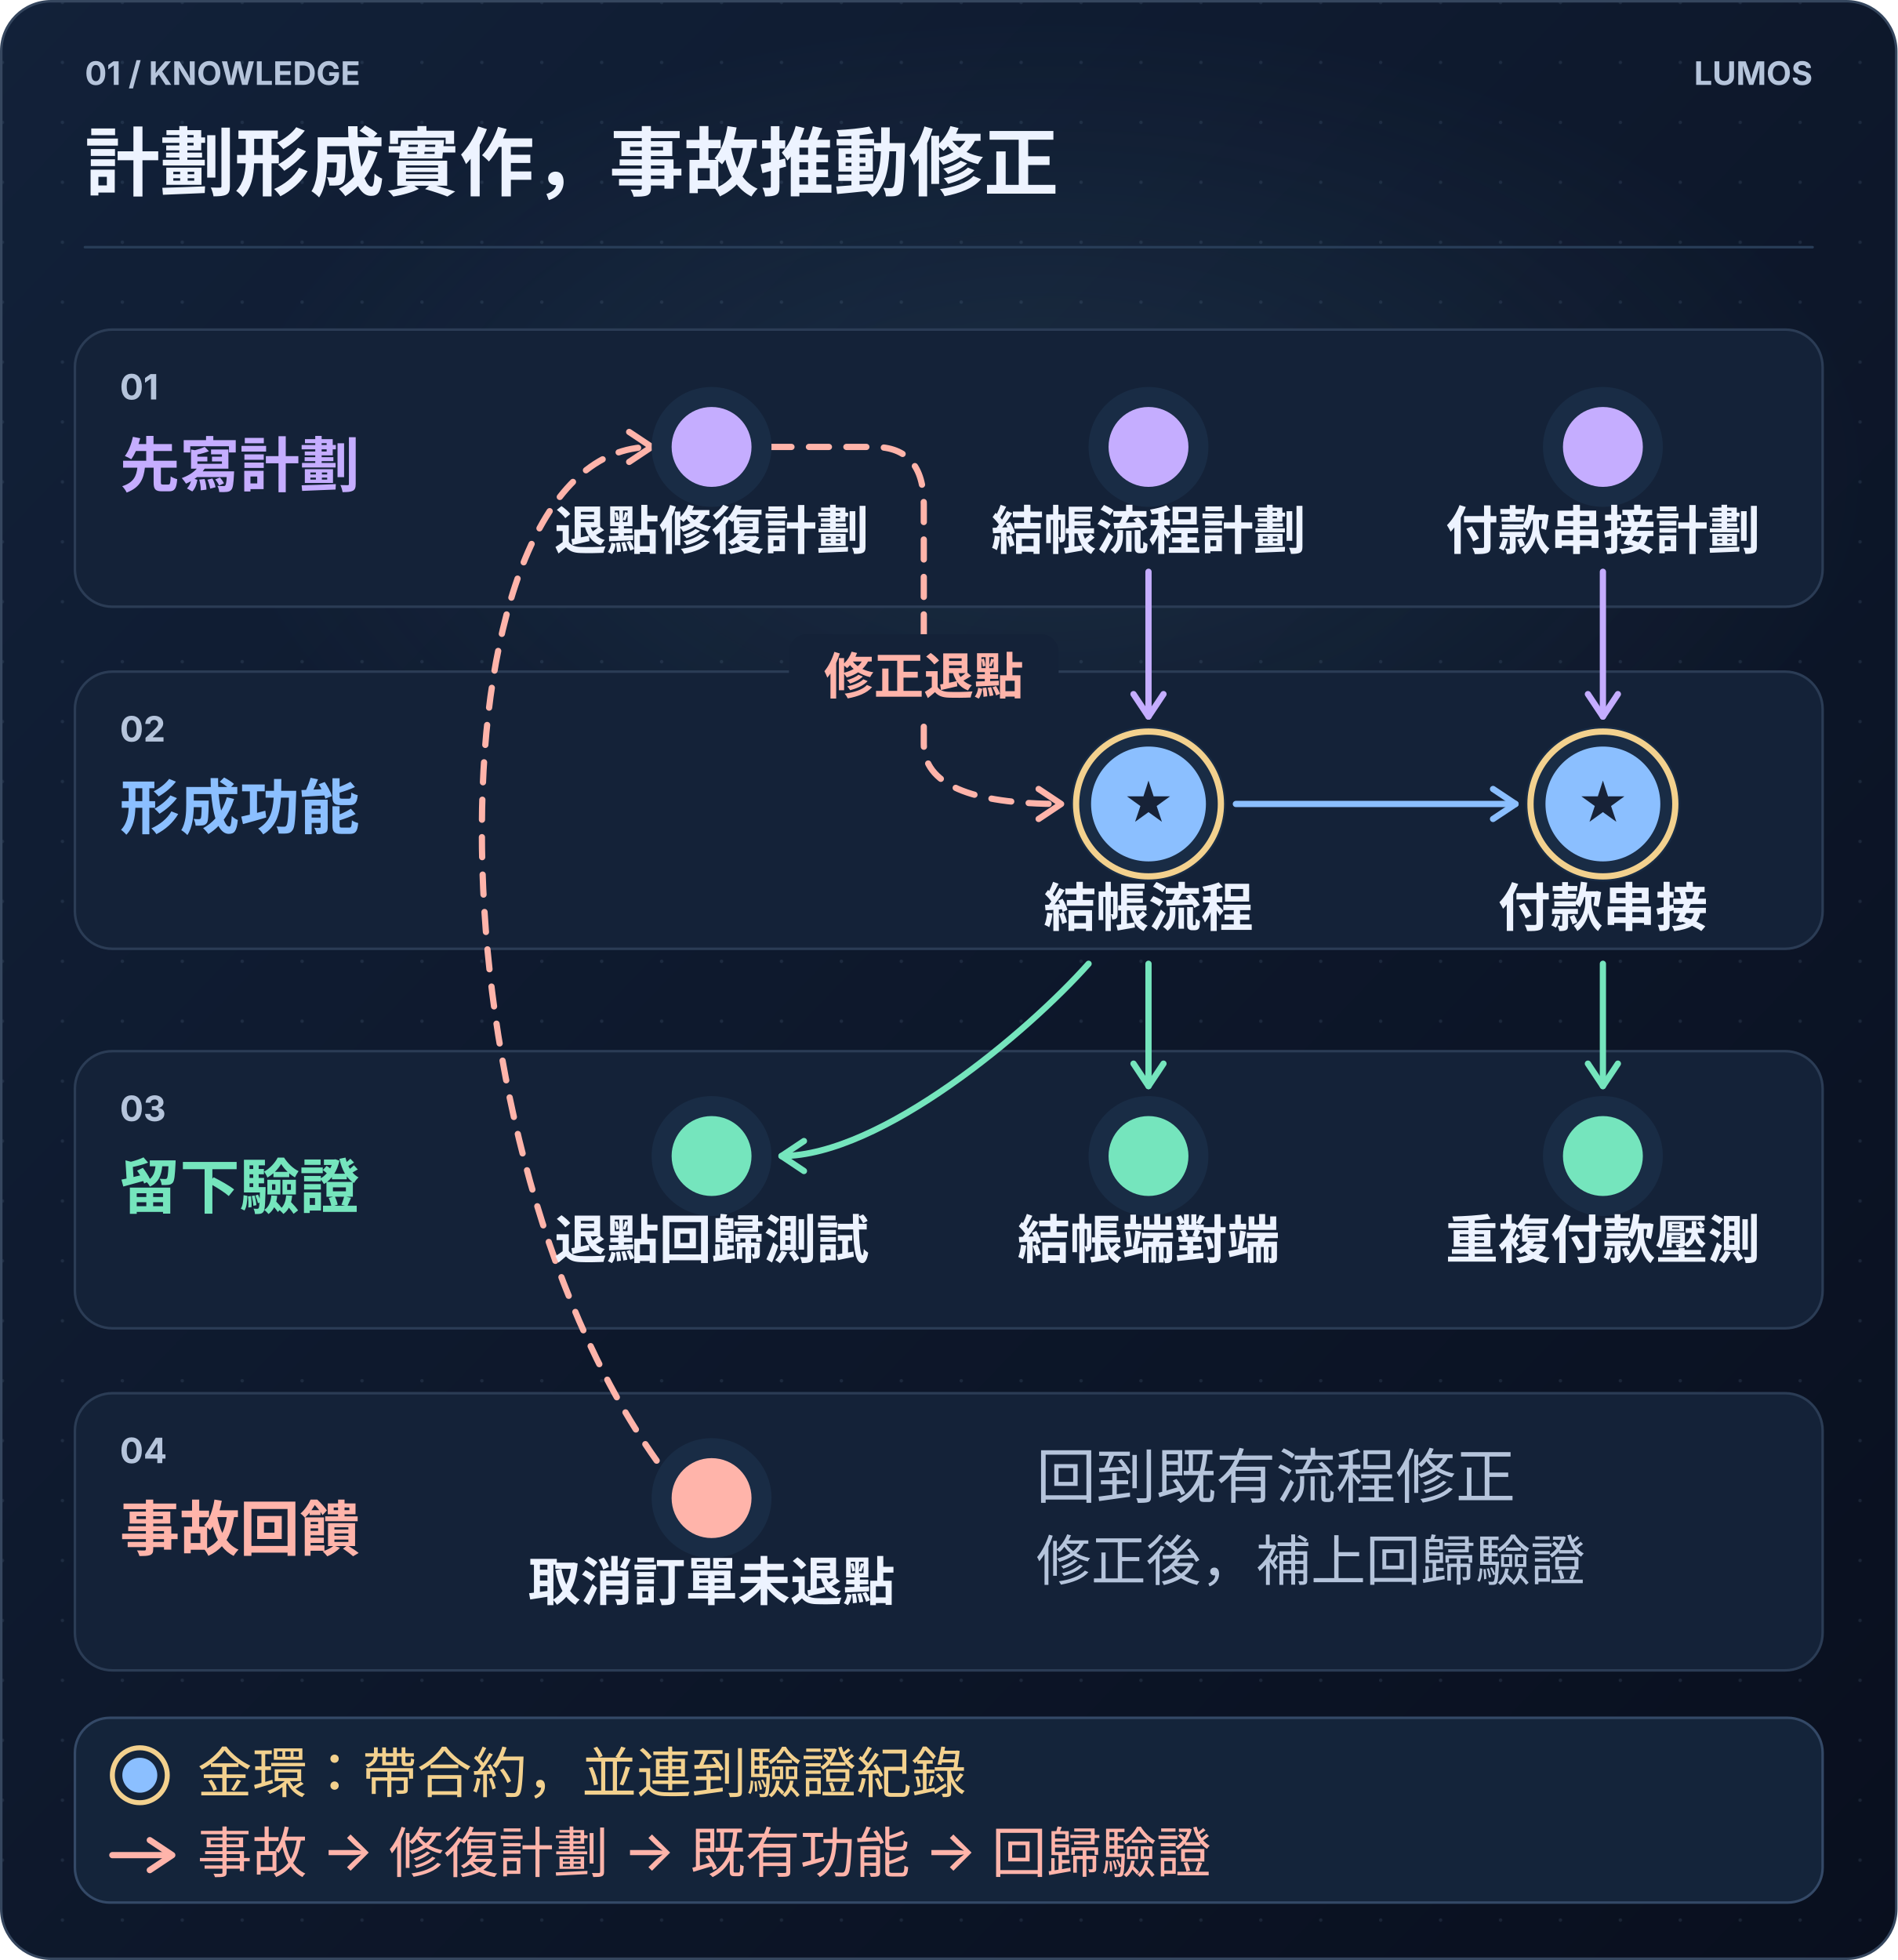
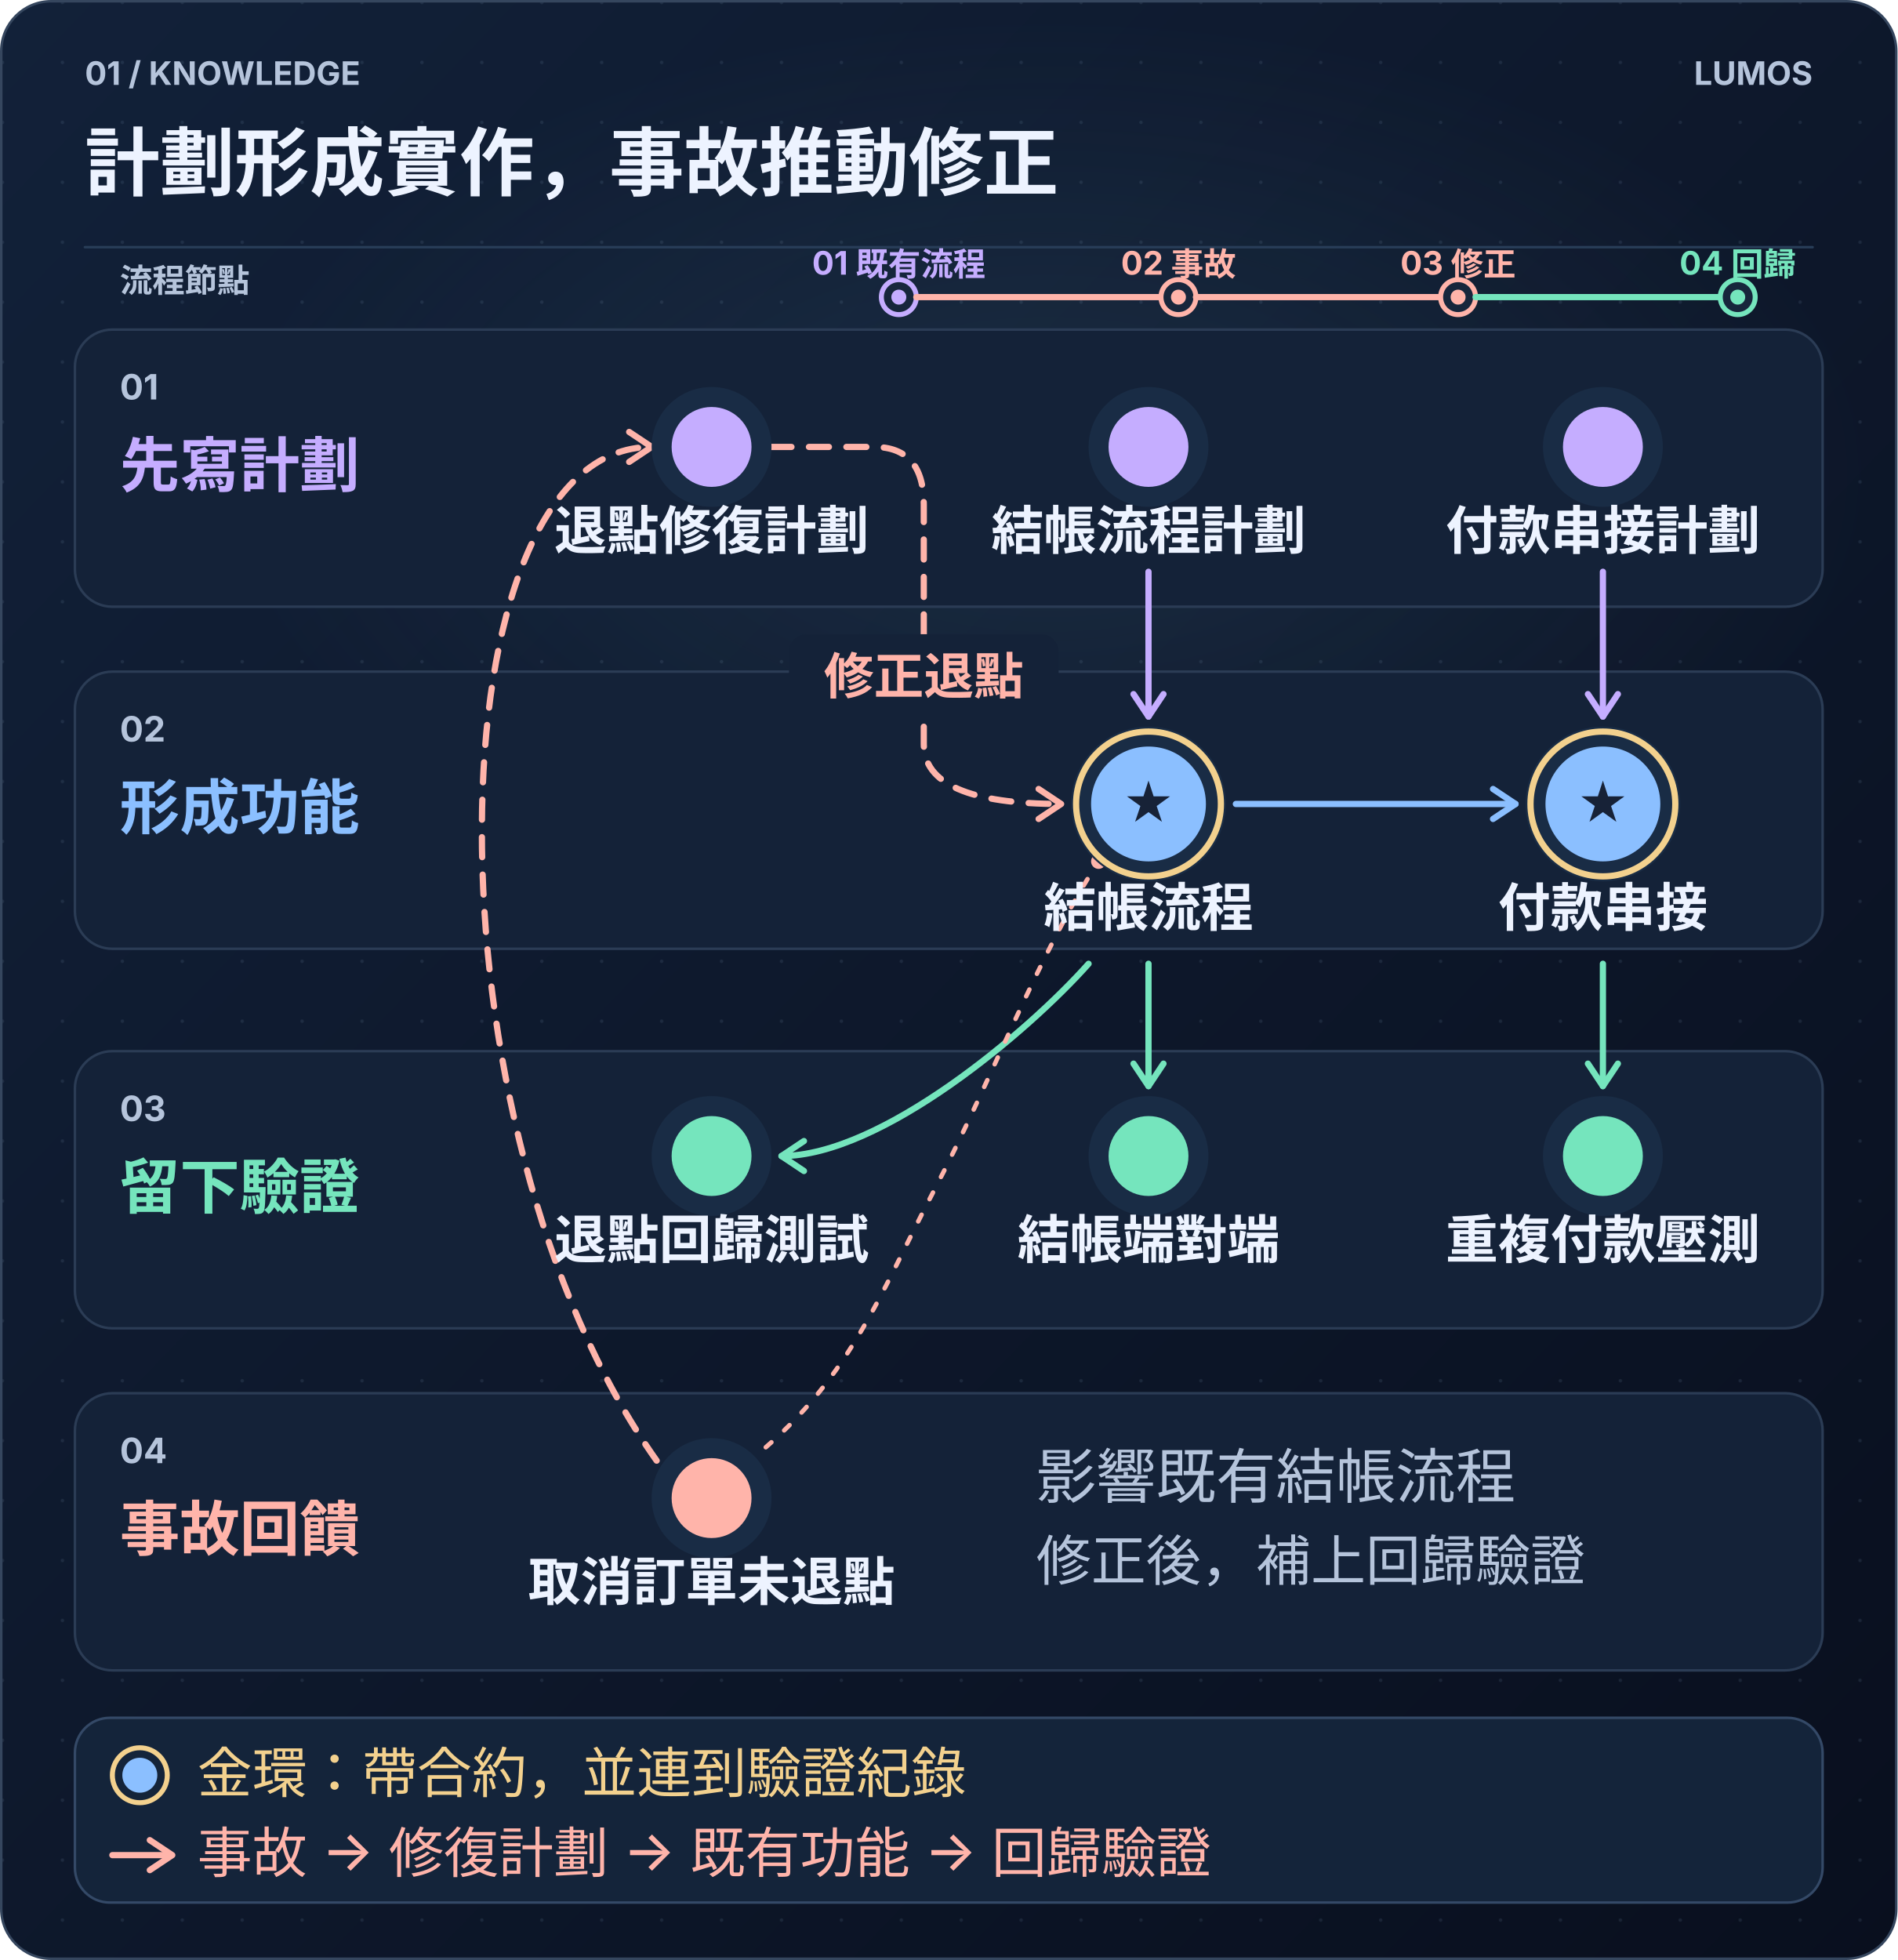
<svg xmlns="http://www.w3.org/2000/svg" width="760" height="785" viewBox="0 0 760 785" role="img" aria-labelledby="title desc">
  <defs>
    <linearGradient id="bg" x1="0" y1="0" x2="1" y2="1">
      <stop stop-color="#122139" />
      <stop offset="1" stop-color="#090f1e" />
    </linearGradient>
    <linearGradient id="panel" x1="0" y1="0" x2="1" y2="1">
      <stop stop-color="#1b2e48" />
      <stop offset="1" stop-color="#111d31" />
    </linearGradient>
    <radialGradient id="halo">
      <stop stop-color="#73b8d7" stop-opacity=".12" />
      <stop offset="1" stop-color="#73b8d7" stop-opacity="0" />
    </radialGradient>
    <pattern id="grid" width="24" height="24" patternUnits="userSpaceOnUse">
      <circle cx="1" cy="1" r=".7" fill="#718da9" opacity=".15" />
    </pattern>
  </defs>
  <rect x=".5" y=".5" width="759" height="784" rx="20" fill="url(#bg)" stroke="#35465e" />
  <rect x="1" y="1" width="758" height="783" rx="20" fill="url(#grid)" />
  <ellipse cx="420" cy="190" rx="335" ry="185" fill="url(#halo)" />
  <g font-family="Inter, 'PingFang TC', 'Noto Sans TC', 'Microsoft JhengHei', system-ui, sans-serif">
    <text x="34" y="34" font-size="13" fill="#b5c4db" text-anchor="start" font-weight="650">01 / KNOWLEDGE</text>
    <text x="34" y="76" font-size="30" fill="#edf3ff" text-anchor="start" font-weight="650">計劃形成實作，事故推動修正</text>
    <path d="M34 99H726" fill="none" stroke="#283d58" stroke-width="1" stroke-linecap="round" stroke-linejoin="round" />
    <text x="726" y="34" font-size="13" fill="#b5c4db" text-anchor="end" font-weight="650">LUMOS</text>
    <g id="knowledge-flow">
      <rect x="30" y="132" width="700" height="111" rx="15" fill="#142238" stroke="#2b3c55" stroke-width="1" />
      <text x="48" y="160" font-size="14" fill="#b5c4db" text-anchor="start" font-weight="650">01</text>
      <text x="48" y="195" font-size="24" fill="#c5adff" text-anchor="start" font-weight="600">先寫計劃</text>
      <rect x="30" y="269" width="700" height="111" rx="15" fill="#142238" stroke="#2b3c55" stroke-width="1" />
      <text x="48" y="297" font-size="14" fill="#b5c4db" text-anchor="start" font-weight="650">02</text>
      <text x="48" y="332" font-size="24" fill="#8bbfff" text-anchor="start" font-weight="600">形成功能</text>
      <rect x="30" y="421" width="700" height="111" rx="15" fill="#142238" stroke="#2b3c55" stroke-width="1" />
      <text x="48" y="449" font-size="14" fill="#b5c4db" text-anchor="start" font-weight="650">03</text>
      <text x="48" y="484" font-size="24" fill="#75e5bd" text-anchor="start" font-weight="600">留下驗證</text>
      <rect x="30" y="558" width="700" height="111" rx="15" fill="#142238" stroke="#2b3c55" stroke-width="1" />
      <text x="48" y="586" font-size="14" fill="#b5c4db" text-anchor="start" font-weight="650">04</text>
      <text x="48" y="621" font-size="24" fill="#ffb4aa" text-anchor="start" font-weight="600">事故回饋</text>
+       <text x="48" y="117" font-size="13" fill="#b5c4db" text-anchor="start" font-weight="650">流程節點</text>
+       <path d="M360 119H696" fill="none" stroke="#2b3c55" stroke-width="2" stroke-linecap="round" stroke-linejoin="round" />
+       <g data-kind="story-beat" data-reveal="0.3" opacity="1">
+         <animate attributeName="opacity" dur="24s" repeatCount="indefinite" values="0;0;1;1" keyTimes="0;0.013;0.025;1" />
+         <circle cx="360" cy="119" r="7" fill="#17263c" stroke="#c5adff" stroke-width="2" />
+         <circle cx="360" cy="119" r="3" fill="#c5adff" stroke="none" stroke-width="1" />
+         <text x="360" y="110" font-size="13" fill="#c5adff" text-anchor="middle" font-weight="650">01  既有流程</text>
+       </g>
+       <g data-kind="story-progress" data-reveal="7.5" opacity="1">
+         <animate attributeName="opacity" dur="24s" repeatCount="indefinite" values="0;0;1;1" keyTimes="0;0.312;0.325;1" />
+         <path d="M367 119H465" fill="none" stroke="#ffb4aa" stroke-width="2.5" stroke-linecap="round" stroke-linejoin="round" />
+       </g>
+       <g data-kind="story-beat" data-reveal="7.5" opacity="1">
+         <animate attributeName="opacity" dur="24s" repeatCount="indefinite" values="0;0;1;1" keyTimes="0;0.312;0.325;1" />
+         <circle cx="472" cy="119" r="7" fill="#17263c" stroke="#ffb4aa" stroke-width="2" />
+         <circle cx="472" cy="119" r="3" fill="#ffb4aa" stroke="none" stroke-width="1" />
+         <text x="472" y="110" font-size="13" fill="#ffb4aa" text-anchor="middle" font-weight="650">02  事故</text>
+       </g>
+       <g data-kind="story-progress" data-reveal="9.0" opacity="1">
+         <animate attributeName="opacity" dur="24s" repeatCount="indefinite" values="0;0;1;1" keyTimes="0;0.375;0.388;1" />
+         <path d="M479 119H577" fill="none" stroke="#ffb4aa" stroke-width="2.5" stroke-linecap="round" stroke-linejoin="round" />
+       </g>
+       <g data-kind="story-beat" data-reveal="9.0" opacity="1">
+         <animate attributeName="opacity" dur="24s" repeatCount="indefinite" values="0;0;1;1" keyTimes="0;0.375;0.388;1" />
+         <circle cx="584" cy="119" r="7" fill="#17263c" stroke="#ffb4aa" stroke-width="2" />
+         <circle cx="584" cy="119" r="3" fill="#ffb4aa" stroke="none" stroke-width="1" />
+         <text x="584" y="110" font-size="13" fill="#ffb4aa" text-anchor="middle" font-weight="650">03  修正</text>
+       </g>
+       <g data-kind="story-progress" data-reveal="11.5" opacity="1">
+         <animate attributeName="opacity" dur="24s" repeatCount="indefinite" values="0;0;1;1" keyTimes="0;0.479;0.492;1" />
+         <path d="M591 119H689" fill="none" stroke="#75e5bd" stroke-width="2.5" stroke-linecap="round" stroke-linejoin="round" />
+       </g>
+       <g data-kind="story-beat" data-reveal="11.5" opacity="1">
+         <animate attributeName="opacity" dur="24s" repeatCount="indefinite" values="0;0;1;1" keyTimes="0;0.479;0.492;1" />
+         <circle cx="696" cy="119" r="7" fill="#17263c" stroke="#75e5bd" stroke-width="2" />
+         <circle cx="696" cy="119" r="3" fill="#75e5bd" stroke="none" stroke-width="1" />
+         <text x="696" y="110" font-size="13" fill="#75e5bd" text-anchor="middle" font-weight="650">04  回歸</text>
+       </g>
      <g data-from="plan-checkout" data-to="feature-checkout" data-reveal="2.1" opacity="1">
        <animate attributeName="opacity" dur="24s" repeatCount="indefinite" values="0;0;1;1" keyTimes="0;0.087;0.1;1" />
        <path d="M460 229V287" fill="none" stroke="#c5adff" stroke-width="2.5" stroke-linecap="round" stroke-linejoin="round" />
        <polyline points="454,278 460,287 466,278" fill="none" stroke="#c5adff" stroke-width="2.5" stroke-linecap="round" stroke-linejoin="round" />
      </g>
      <g data-from="plan-payment" data-to="feature-payment" data-reveal="3.1" opacity="1">
        <animate attributeName="opacity" dur="24s" repeatCount="indefinite" values="0;0;1;1" keyTimes="0;0.129;0.142;1" />
        <path d="M642 229V287" fill="none" stroke="#c5adff" stroke-width="2.5" stroke-linecap="round" stroke-linejoin="round" />
        <polyline points="636,278 642,287 648,278" fill="none" stroke="#c5adff" stroke-width="2.5" stroke-linecap="round" stroke-linejoin="round" />
      </g>
      <g data-from="feature-checkout" data-to="feature-payment" data-reveal="3.2" opacity="1">
        <animate attributeName="opacity" dur="24s" repeatCount="indefinite" values="0;0;1;1" keyTimes="0;0.133;0.146;1" />
        <path d="M495 322H607" fill="none" stroke="#8bbfff" stroke-width="2.5" stroke-linecap="round" stroke-linejoin="round" />
        <polyline points="598,316 607,322 598,328" fill="none" stroke="#8bbfff" stroke-width="2.5" stroke-linecap="round" stroke-linejoin="round" />
      </g>
      <g data-from="feature-checkout" data-to="verification-checkout" data-reveal="5.1" opacity="1">
        <animate attributeName="opacity" dur="24s" repeatCount="indefinite" values="0;0;1;1" keyTimes="0;0.212;0.225;1" />
        <path d="M460 386V435" fill="none" stroke="#75e5bd" stroke-width="2.5" stroke-linecap="round" stroke-linejoin="round" />
        <polyline points="454,426 460,435 466,426" fill="none" stroke="#75e5bd" stroke-width="2.5" stroke-linecap="round" stroke-linejoin="round" />
      </g>
      <g data-from="feature-payment" data-to="verification-payment" data-reveal="6.1" opacity="1">
        <animate attributeName="opacity" dur="24s" repeatCount="indefinite" values="0;0;1;1" keyTimes="0;0.254;0.267;1" />
        <path d="M642 386V435" fill="none" stroke="#75e5bd" stroke-width="2.5" stroke-linecap="round" stroke-linejoin="round" />
        <polyline points="636,426 642,435 648,426" fill="none" stroke="#75e5bd" stroke-width="2.5" stroke-linecap="round" stroke-linejoin="round" />
      </g>
      <g data-from="incident" data-to="plan-points-fix" data-reveal="8.5" opacity="1">
        <animate attributeName="opacity" dur="24s" repeatCount="indefinite" values="0;0;1;1" keyTimes="0;0.354;0.367;1" />
        <path d="M263 585C168 451 172 179 261 179" fill="none" stroke="#ffb4aa" stroke-width="2.5" stroke-linecap="round" stroke-linejoin="round" stroke-dasharray="8 7" />
        <polyline points="252,173 261,179 252,185" fill="none" stroke="#ffb4aa" stroke-width="2.5" stroke-linecap="round" stroke-linejoin="round" />
      </g>
      <g data-from="plan-points-fix" data-to="feature-checkout" data-reveal="9.8" opacity="1">
        <animate attributeName="opacity" dur="24s" repeatCount="indefinite" values="0;0;1;1" keyTimes="0;0.408;0.421;1" />
        <path d="M309 179H350Q370 179 370 202V298Q370 322 425 322" fill="none" stroke="#ffb4aa" stroke-width="2.5" stroke-linecap="round" stroke-linejoin="round" stroke-dasharray="8 7" />
        <polyline points="416,316 425,322 416,328" fill="none" stroke="#ffb4aa" stroke-width="2.5" stroke-linecap="round" stroke-linejoin="round" />
        <rect x="316" y="254" width="108" height="35" rx="7" fill="#142238" stroke="none" stroke-width="1" />
        <text x="370" y="278" font-size="20" fill="#ffb4aa" text-anchor="middle" font-weight="550">修正退點</text>
      </g>
      <g data-from="feature-checkout" data-to="verification-points" data-reveal="11.0" opacity="1">
        <animate attributeName="opacity" dur="24s" repeatCount="indefinite" values="0;0;1;1" keyTimes="0;0.458;0.471;1" />
        <path d="M436 386C412 413 353 463 313 463" fill="none" stroke="#75e5bd" stroke-width="2.5" stroke-linecap="round" stroke-linejoin="round" />
        <polyline points="322,457 313,463 322,469" fill="none" stroke="#75e5bd" stroke-width="2.5" stroke-linecap="round" stroke-linejoin="round" />
+       </g>
+       <g data-from="incident" data-to="feature-checkout" data-relation="affected-feature" data-reveal="7.9" opacity="1">
+         <animate attributeName="opacity" dur="24s" repeatCount="indefinite" values="0;0;1;1" keyTimes="0;0.329;0.342;1" />
+         <path d="M299 586C340 554 352 519 374 477C397 433 416 382 440 345" fill="none" stroke="#ffb4aa" stroke-width="1.8" stroke-linecap="round" stroke-linejoin="round" stroke-dasharray="3 7" />
+         <circle cx="440" cy="345" r="3" fill="#ffb4aa" stroke="none" stroke-width="1" />
      </g>
      <g id="plan-points-fix" data-reveal="9.0" opacity="1">
        <animate attributeName="opacity" dur="24s" repeatCount="indefinite" values="0;0;1;1" keyTimes="0;0.375;0.388;1" />
        <circle cx="285" cy="179" r="24" fill="#192c45" stroke="none" stroke-width="1" />
        <circle cx="285" cy="179" r="16" fill="#c5adff" stroke="none" stroke-width="1" />
        <text x="285" y="220" font-size="21" fill="#edf3ff" text-anchor="middle" font-weight="550">退點修復計劃</text>
      </g>
      <g id="plan-checkout" data-reveal="0.3" opacity="1">
        <animate attributeName="opacity" dur="24s" repeatCount="indefinite" values="0;0;1;1" keyTimes="0;0.013;0.025;1" />
        <circle cx="460" cy="179" r="24" fill="#192c45" stroke="none" stroke-width="1" />
        <circle cx="460" cy="179" r="16" fill="#c5adff" stroke="none" stroke-width="1" />
        <text x="460" y="220" font-size="21" fill="#edf3ff" text-anchor="middle" font-weight="550">結帳流程計劃</text>
      </g>
      <g id="plan-payment" data-reveal="1.0" opacity="1">
        <animate attributeName="opacity" dur="24s" repeatCount="indefinite" values="0;0;1;1" keyTimes="0;0.042;0.054;1" />
        <circle cx="642" cy="179" r="24" fill="#192c45" stroke="none" stroke-width="1" />
        <circle cx="642" cy="179" r="16" fill="#c5adff" stroke="none" stroke-width="1" />
        <text x="642" y="220" font-size="21" fill="#edf3ff" text-anchor="middle" font-weight="550">付款串接計劃</text>
      </g>
      <g id="feature-checkout" data-reveal="2.0" opacity="1">
        <animate attributeName="opacity" dur="24s" repeatCount="indefinite" values="0;0;1;1" keyTimes="0;0.083;0.096;1" />
        <circle cx="460" cy="322" r="31" fill="#192c45" stroke="none" stroke-width="1" />
        <circle cx="460" cy="322" r="23" fill="#8bbfff" stroke="none" stroke-width="1" />
        <circle data-kind="contract" data-evidence="verification-checkout" data-reveal="5.6" opacity="1" cx="460" cy="322" r="29" fill="none" stroke="#f3d18e" stroke-width="2.5">
          <animate attributeName="opacity" dur="24s" repeatCount="indefinite" values="0;0;1;1" keyTimes="0;0.233;0.246;1" />
        </circle>
        <g data-kind="contract-star" data-reveal="5.6" opacity="1">
          <animate attributeName="opacity" dur="24s" repeatCount="indefinite" values="0;0;1;1" keyTimes="0;0.233;0.246;1" />
          <text x="460" y="329" font-size="20" fill="#172237" text-anchor="middle" font-weight="650">★</text>
        </g>
        <text x="460" y="371" font-size="21" fill="#edf3ff" text-anchor="middle" font-weight="550">結帳流程</text>
      </g>
      <g id="feature-payment" data-reveal="3.0" opacity="1">
        <animate attributeName="opacity" dur="24s" repeatCount="indefinite" values="0;0;1;1" keyTimes="0;0.125;0.138;1" />
        <circle cx="642" cy="322" r="31" fill="#192c45" stroke="none" stroke-width="1" />
        <circle cx="642" cy="322" r="23" fill="#8bbfff" stroke="none" stroke-width="1" />
        <circle data-kind="contract" data-evidence="verification-payment" data-reveal="6.6" opacity="1" cx="642" cy="322" r="29" fill="none" stroke="#f3d18e" stroke-width="2.5">
          <animate attributeName="opacity" dur="24s" repeatCount="indefinite" values="0;0;1;1" keyTimes="0;0.275;0.287;1" />
        </circle>
        <g data-kind="contract-star" data-reveal="6.6" opacity="1">
          <animate attributeName="opacity" dur="24s" repeatCount="indefinite" values="0;0;1;1" keyTimes="0;0.275;0.287;1" />
          <text x="642" y="329" font-size="20" fill="#172237" text-anchor="middle" font-weight="650">★</text>
        </g>
        <text x="642" y="371" font-size="21" fill="#edf3ff" text-anchor="middle" font-weight="550">付款串接</text>
      </g>
      <g id="incident" data-reveal="7.5" opacity="1">
        <animate attributeName="opacity" dur="24s" repeatCount="indefinite" values="0;0;1;1" keyTimes="0;0.312;0.325;1" />
        <circle cx="285" cy="600" r="24" fill="#192c45" stroke="none" stroke-width="1" />
        <circle cx="285" cy="600" r="16" fill="#ffb4aa" stroke="none" stroke-width="1" />
        <text x="285" y="641" font-size="21" fill="#edf3ff" text-anchor="middle" font-weight="550">取消訂單未退點</text>
      </g>
      <g id="verification-points" data-reveal="11.5" opacity="1">
        <animate attributeName="opacity" dur="24s" repeatCount="indefinite" values="0;0;1;1" keyTimes="0;0.479;0.492;1" />
        <circle cx="285" cy="463" r="24" fill="#192c45" stroke="none" stroke-width="1" />
        <circle cx="285" cy="463" r="16" fill="#75e5bd" stroke="none" stroke-width="1" />
        <text x="285" y="504" font-size="21" fill="#edf3ff" text-anchor="middle" font-weight="550">退點回歸測試</text>
      </g>
      <g id="verification-checkout" data-reveal="5.0" opacity="1">
        <animate attributeName="opacity" dur="24s" repeatCount="indefinite" values="0;0;1;1" keyTimes="0;0.208;0.221;1" />
        <circle cx="460" cy="463" r="24" fill="#192c45" stroke="none" stroke-width="1" />
        <circle cx="460" cy="463" r="16" fill="#75e5bd" stroke="none" stroke-width="1" />
        <text x="460" y="504" font-size="21" fill="#edf3ff" text-anchor="middle" font-weight="550">結帳端對端</text>
      </g>
      <g id="verification-payment" data-reveal="6.0" opacity="1">
        <animate attributeName="opacity" dur="24s" repeatCount="indefinite" values="0;0;1;1" keyTimes="0;0.25;0.263;1" />
        <circle cx="642" cy="463" r="24" fill="#192c45" stroke="none" stroke-width="1" />
        <circle cx="642" cy="463" r="16" fill="#75e5bd" stroke="none" stroke-width="1" />
        <text x="642" y="504" font-size="21" fill="#edf3ff" text-anchor="middle" font-weight="550">重複付款壓測</text>
      </g>
-       <text x="415" y="600" font-size="24" fill="#b5c4db" text-anchor="start" font-weight="450">回到既有流程修正</text>
+       <text x="415" y="600" font-size="24" fill="#b5c4db" text-anchor="start" font-weight="450">影響既有結帳流程</text>
      <text x="415" y="633" font-size="22" fill="#b5c4db" text-anchor="start" font-weight="450">修正後，補上回歸驗證</text>
    </g>
    <rect x="30" y="688" width="700" height="74" rx="14" fill="#14243a" stroke="#344967" stroke-width="1" />
    <circle cx="56" cy="711" r="7" fill="#8bbfff" stroke="none" stroke-width="1" />
    <circle cx="56" cy="711" r="11" fill="none" stroke="#f3d18e" stroke-width="2" />
    <text x="79" y="718" font-size="22" fill="#f3d18e" text-anchor="start" font-weight="450">金環：帶合約，並連到驗證紀錄</text>
    <path d="M45 743H68" fill="none" stroke="#ffb4aa" stroke-width="2.5" stroke-linecap="round" stroke-linejoin="round" />
    <polyline points="60,737 69,743 60,749" fill="none" stroke="#ffb4aa" stroke-width="2.5" stroke-linecap="round" stroke-linejoin="round" />
    <text x="79" y="750" font-size="22" fill="#ffb4aa" text-anchor="start" font-weight="450">事故 → 修復計劃 → 既有功能 → 回歸驗證</text>
  </g>
</svg>
